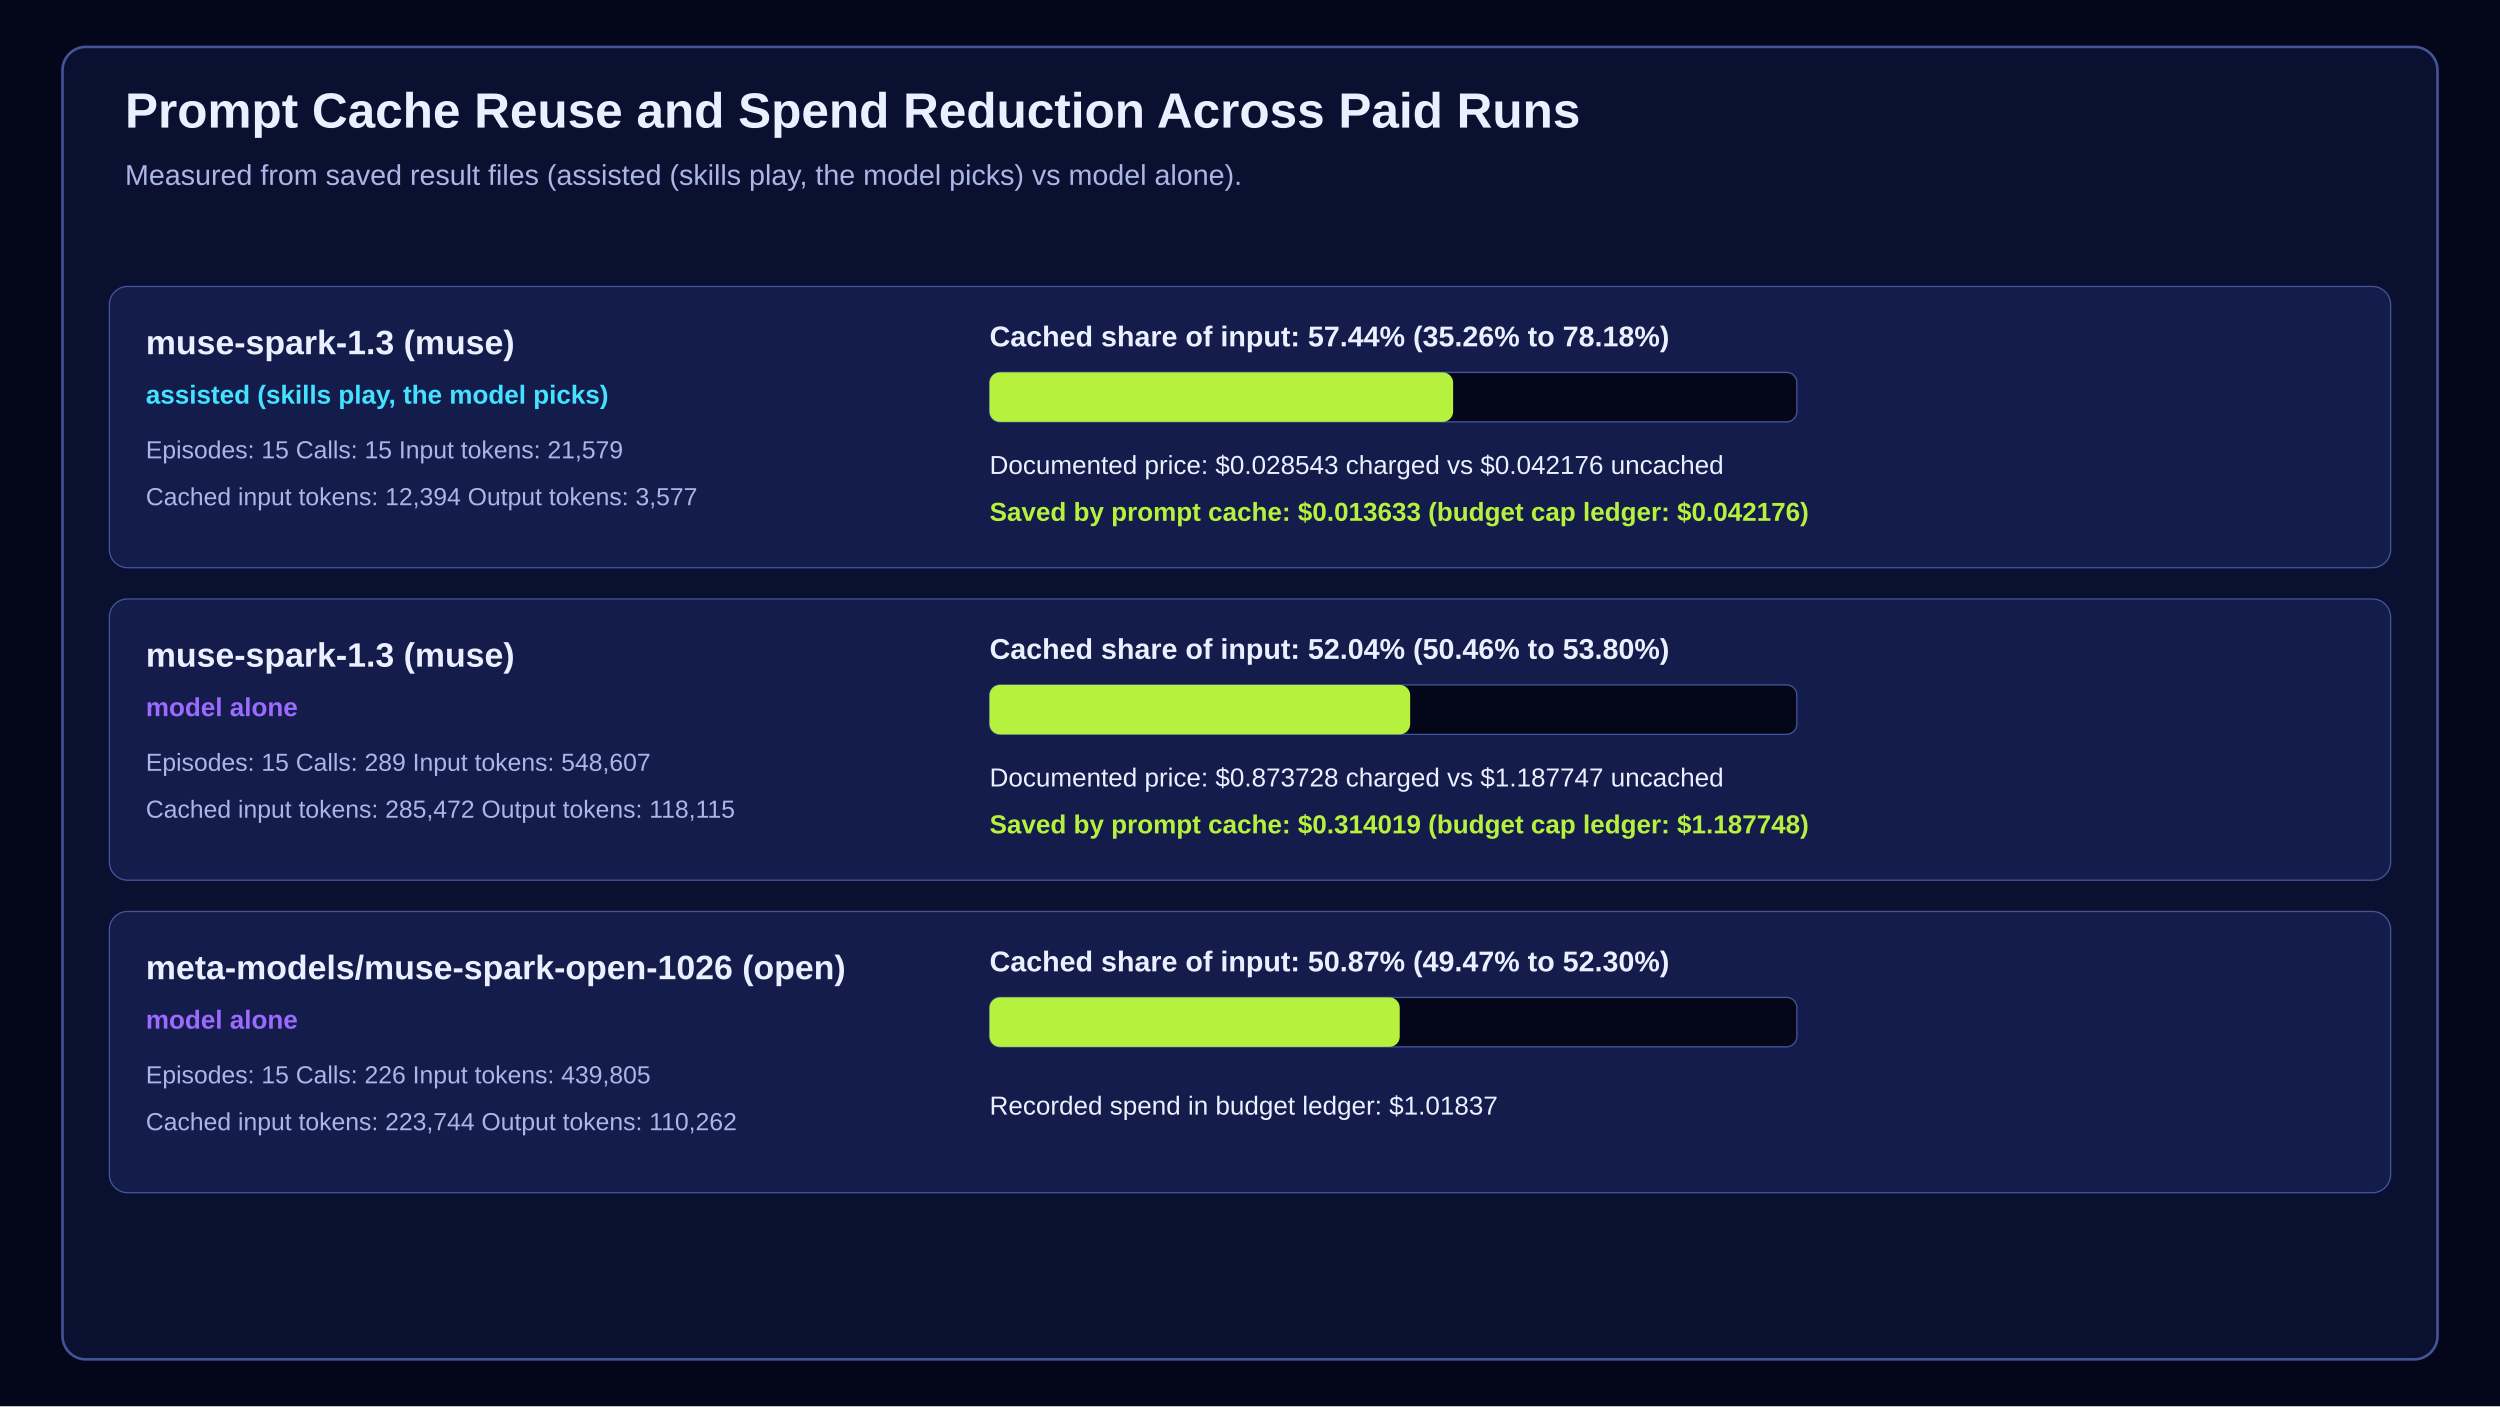
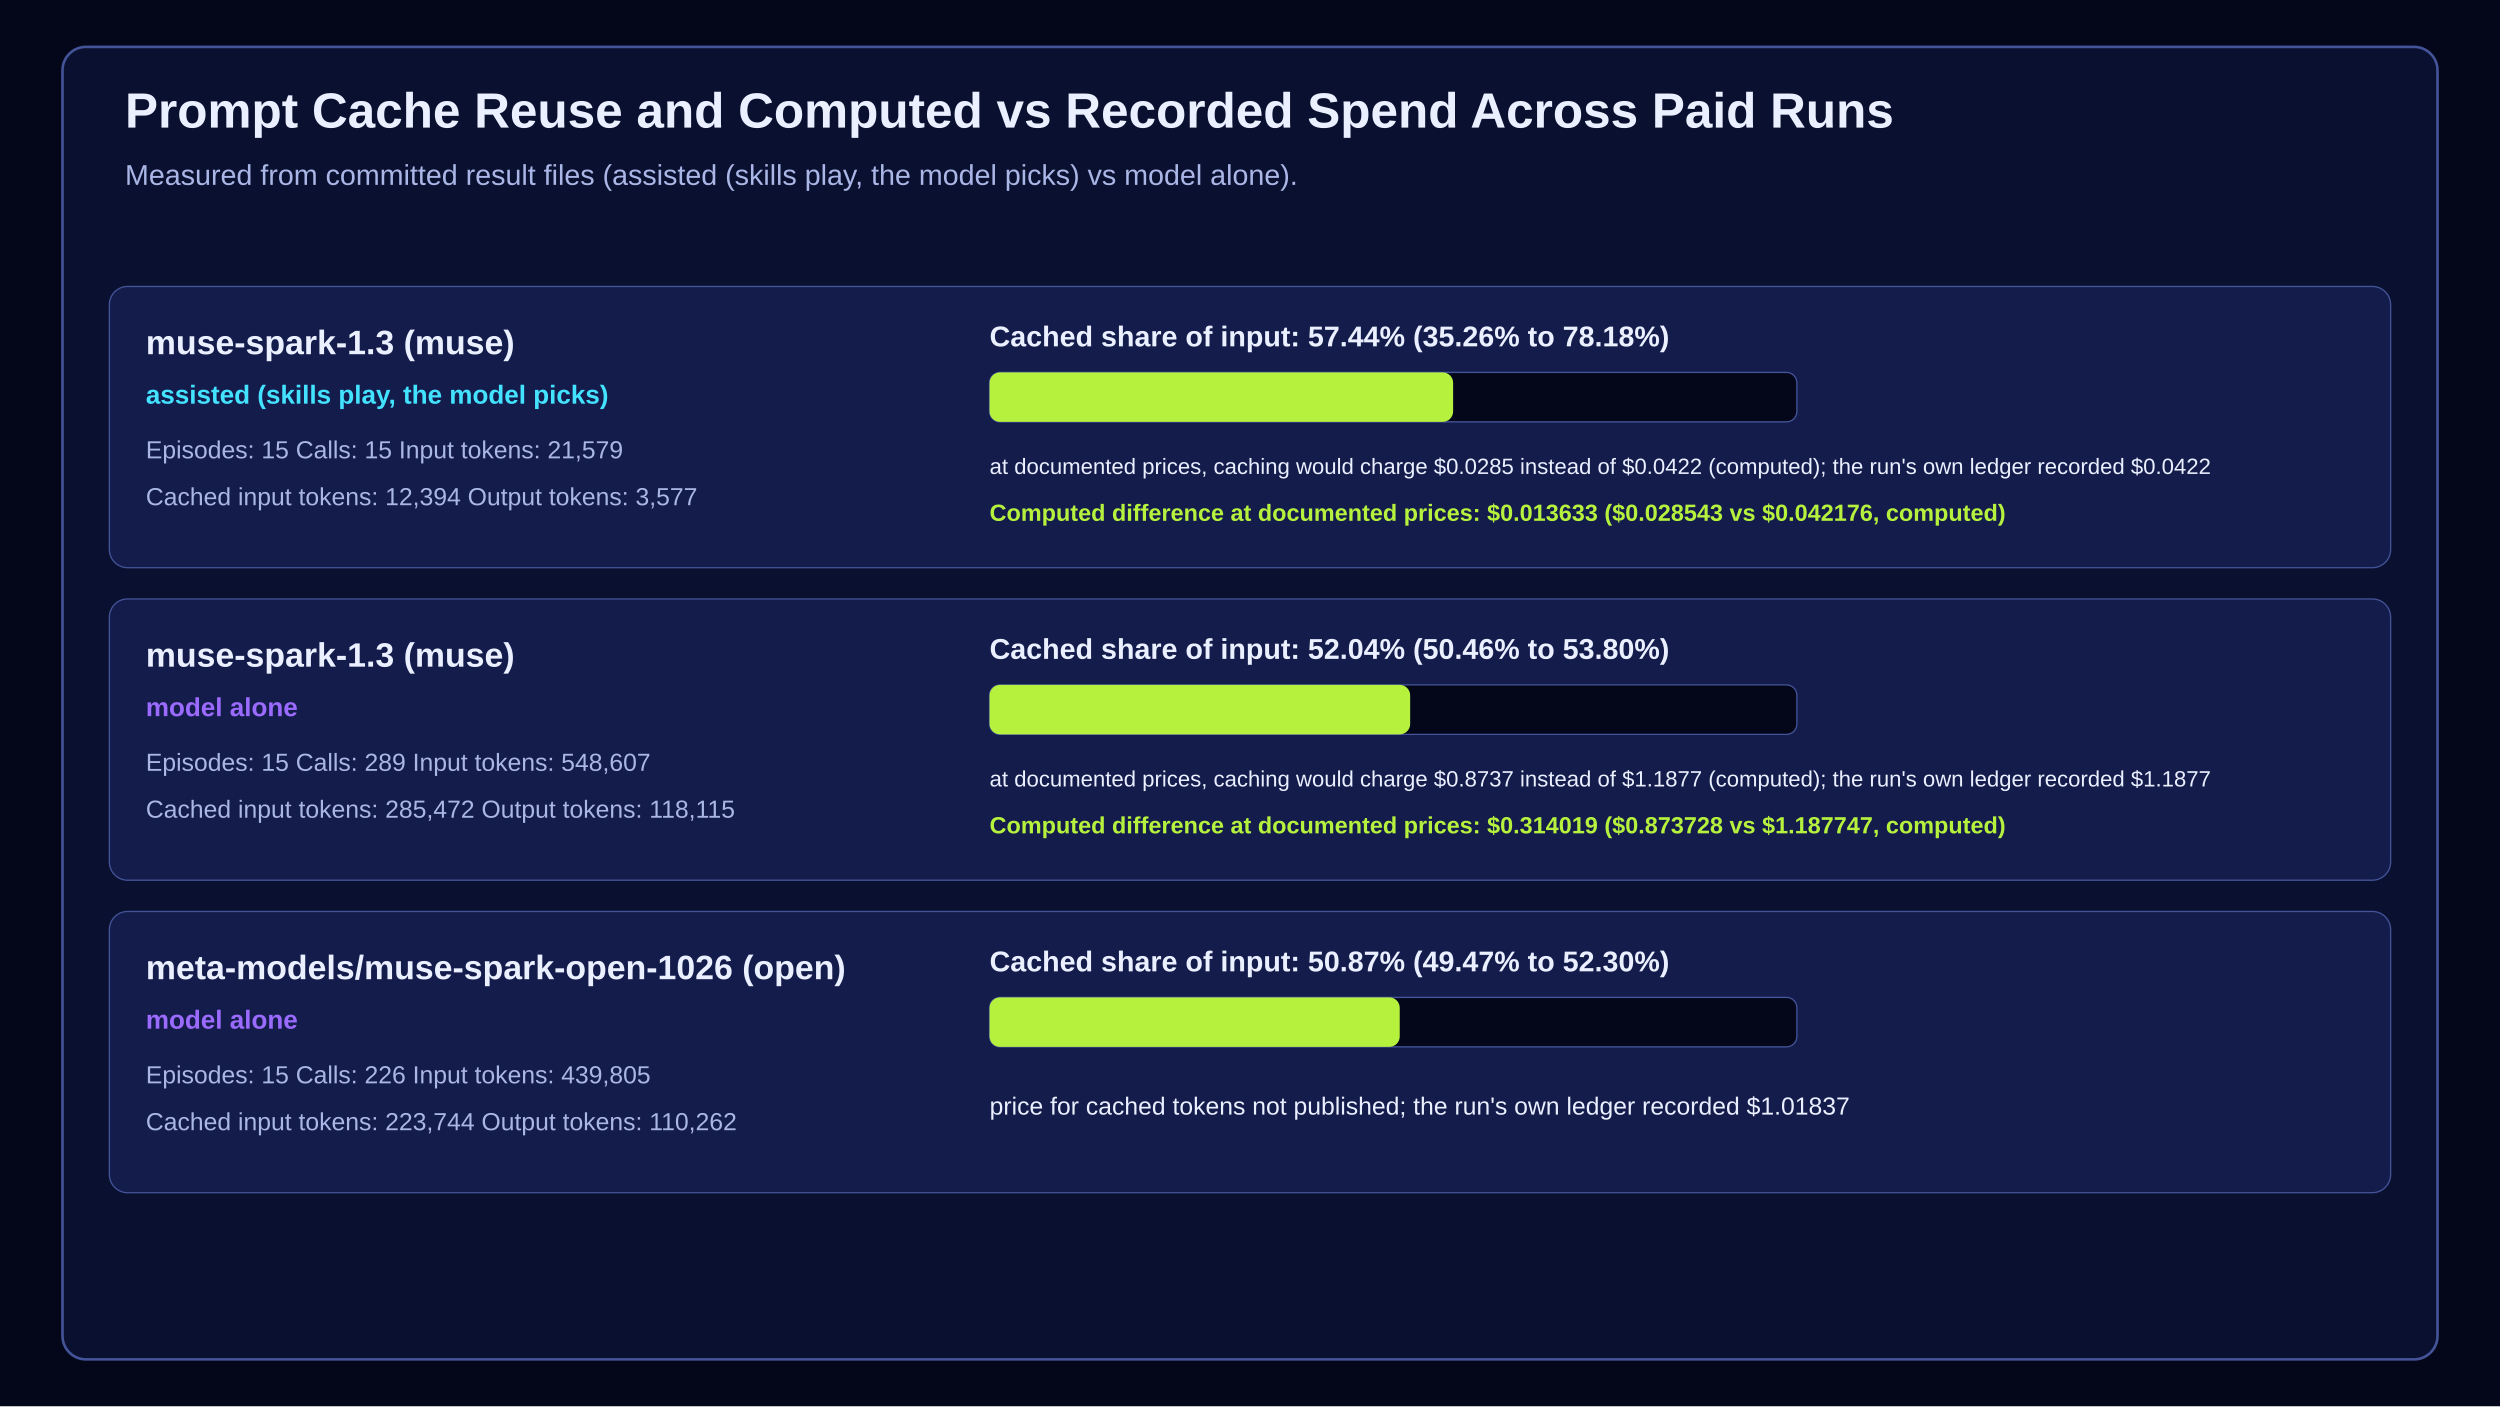
<svg xmlns="http://www.w3.org/2000/svg" viewBox="0 0 1920 1080" width="1920" height="1080">
  <rect x="0" y="0" width="1920" height="1080" fill="#04061a" />
  <rect x="48" y="36" width="1824" height="1008" fill="#0a1030" rx="18" ry="18" stroke="#445498" stroke-width="2" />
-   <text x="96" y="98" fill="#eaf0ff" font-family="Segoe UI, Arial, sans-serif" font-size="38" font-weight="bold" text-anchor="start">Prompt Cache Reuse and Spend Reduction Across Paid Runs</text>
-   <text x="96" y="142" fill="#aab6e6" font-family="Segoe UI, Arial, sans-serif" font-size="22" font-weight="normal" text-anchor="start">Measured from saved result files (assisted (skills play, the model picks) vs model alone).</text>
+   <text x="96" y="98" fill="#eaf0ff" font-family="Segoe UI, Arial, sans-serif" font-size="38" font-weight="bold" text-anchor="start">Prompt Cache Reuse and Computed vs Recorded Spend Across Paid Runs</text>
+   <text x="96" y="142" fill="#aab6e6" font-family="Segoe UI, Arial, sans-serif" font-size="22" font-weight="normal" text-anchor="start">Measured from committed result files (assisted (skills play, the model picks) vs model alone).</text>
  <rect x="84" y="220" width="1752" height="216" fill="#141c4c" rx="14" ry="14" stroke="#445498" stroke-width="1" />
  <text x="112" y="272" fill="#eaf0ff" font-family="Segoe UI, Arial, sans-serif" font-size="26" font-weight="bold" text-anchor="start">muse-spark-1.3 (muse)</text>
  <text x="112" y="310" fill="#43e3ff" font-family="Segoe UI, Arial, sans-serif" font-size="20" font-weight="bold" text-anchor="start">assisted (skills play, the model picks)</text>
  <text x="112" y="352" fill="#aab6e6" font-family="Segoe UI, Arial, sans-serif" font-size="19" font-weight="normal" text-anchor="start">Episodes: 15   Calls: 15   Input tokens: 21,579</text>
  <text x="112" y="388" fill="#aab6e6" font-family="Segoe UI, Arial, sans-serif" font-size="19" font-weight="normal" text-anchor="start">Cached input tokens: 12,394   Output tokens: 3,577</text>
  <text x="760" y="266" fill="#eaf0ff" font-family="Segoe UI, Arial, sans-serif" font-size="22" font-weight="bold" text-anchor="start">Cached share of input: 57.44% (35.26% to 78.18%)</text>
  <rect x="760" y="286" width="620" height="38" fill="#04061a" rx="8" ry="8" stroke="#445498" stroke-width="1" />
  <rect x="760" y="286" width="356" height="38" fill="#b6f23d" rx="8" ry="8" />
-   <text x="760" y="364" fill="#eaf0ff" font-family="Segoe UI, Arial, sans-serif" font-size="20" font-weight="normal" text-anchor="start">Documented price: $0.028543 charged vs $0.042176 uncached</text>
-   <text x="760" y="400" fill="#b6f23d" font-family="Segoe UI, Arial, sans-serif" font-size="20" font-weight="bold" text-anchor="start">Saved by prompt cache: $0.013633   (budget cap ledger: $0.042176)</text>
+   <text x="760" y="364" fill="#eaf0ff" font-family="Segoe UI, Arial, sans-serif" font-size="17" font-weight="normal" text-anchor="start">at documented prices, caching would charge $0.0285 instead of $0.0422 (computed); the run's own ledger recorded $0.0422</text>
+   <text x="760" y="400" fill="#b6f23d" font-family="Segoe UI, Arial, sans-serif" font-size="18" font-weight="bold" text-anchor="start">Computed difference at documented prices: $0.013633 ($0.028543 vs $0.042176, computed)</text>
  <rect x="84" y="460" width="1752" height="216" fill="#141c4c" rx="14" ry="14" stroke="#445498" stroke-width="1" />
  <text x="112" y="512" fill="#eaf0ff" font-family="Segoe UI, Arial, sans-serif" font-size="26" font-weight="bold" text-anchor="start">muse-spark-1.3 (muse)</text>
  <text x="112" y="550" fill="#9b6bff" font-family="Segoe UI, Arial, sans-serif" font-size="20" font-weight="bold" text-anchor="start">model alone</text>
  <text x="112" y="592" fill="#aab6e6" font-family="Segoe UI, Arial, sans-serif" font-size="19" font-weight="normal" text-anchor="start">Episodes: 15   Calls: 289   Input tokens: 548,607</text>
  <text x="112" y="628" fill="#aab6e6" font-family="Segoe UI, Arial, sans-serif" font-size="19" font-weight="normal" text-anchor="start">Cached input tokens: 285,472   Output tokens: 118,115</text>
  <text x="760" y="506" fill="#eaf0ff" font-family="Segoe UI, Arial, sans-serif" font-size="22" font-weight="bold" text-anchor="start">Cached share of input: 52.04% (50.46% to 53.80%)</text>
  <rect x="760" y="526" width="620" height="38" fill="#04061a" rx="8" ry="8" stroke="#445498" stroke-width="1" />
  <rect x="760" y="526" width="323" height="38" fill="#b6f23d" rx="8" ry="8" />
-   <text x="760" y="604" fill="#eaf0ff" font-family="Segoe UI, Arial, sans-serif" font-size="20" font-weight="normal" text-anchor="start">Documented price: $0.873728 charged vs $1.187747 uncached</text>
-   <text x="760" y="640" fill="#b6f23d" font-family="Segoe UI, Arial, sans-serif" font-size="20" font-weight="bold" text-anchor="start">Saved by prompt cache: $0.314019   (budget cap ledger: $1.187748)</text>
+   <text x="760" y="604" fill="#eaf0ff" font-family="Segoe UI, Arial, sans-serif" font-size="17" font-weight="normal" text-anchor="start">at documented prices, caching would charge $0.8737 instead of $1.1877 (computed); the run's own ledger recorded $1.1877</text>
+   <text x="760" y="640" fill="#b6f23d" font-family="Segoe UI, Arial, sans-serif" font-size="18" font-weight="bold" text-anchor="start">Computed difference at documented prices: $0.314019 ($0.873728 vs $1.187747, computed)</text>
  <rect x="84" y="700" width="1752" height="216" fill="#141c4c" rx="14" ry="14" stroke="#445498" stroke-width="1" />
  <text x="112" y="752" fill="#eaf0ff" font-family="Segoe UI, Arial, sans-serif" font-size="26" font-weight="bold" text-anchor="start">meta-models/muse-spark-open-1026 (open)</text>
  <text x="112" y="790" fill="#9b6bff" font-family="Segoe UI, Arial, sans-serif" font-size="20" font-weight="bold" text-anchor="start">model alone</text>
  <text x="112" y="832" fill="#aab6e6" font-family="Segoe UI, Arial, sans-serif" font-size="19" font-weight="normal" text-anchor="start">Episodes: 15   Calls: 226   Input tokens: 439,805</text>
  <text x="112" y="868" fill="#aab6e6" font-family="Segoe UI, Arial, sans-serif" font-size="19" font-weight="normal" text-anchor="start">Cached input tokens: 223,744   Output tokens: 110,262</text>
  <text x="760" y="746" fill="#eaf0ff" font-family="Segoe UI, Arial, sans-serif" font-size="22" font-weight="bold" text-anchor="start">Cached share of input: 50.87% (49.47% to 52.30%)</text>
  <rect x="760" y="766" width="620" height="38" fill="#04061a" rx="8" ry="8" stroke="#445498" stroke-width="1" />
  <rect x="760" y="766" width="315" height="38" fill="#b6f23d" rx="8" ry="8" />
-   <text x="760" y="856" fill="#eaf0ff" font-family="Segoe UI, Arial, sans-serif" font-size="20" font-weight="normal" text-anchor="start">Recorded spend in budget ledger: $1.01837</text>
+   <text x="760" y="856" fill="#eaf0ff" font-family="Segoe UI, Arial, sans-serif" font-size="19" font-weight="normal" text-anchor="start">price for cached tokens not published; the run's own ledger recorded $1.01837</text>
</svg>
